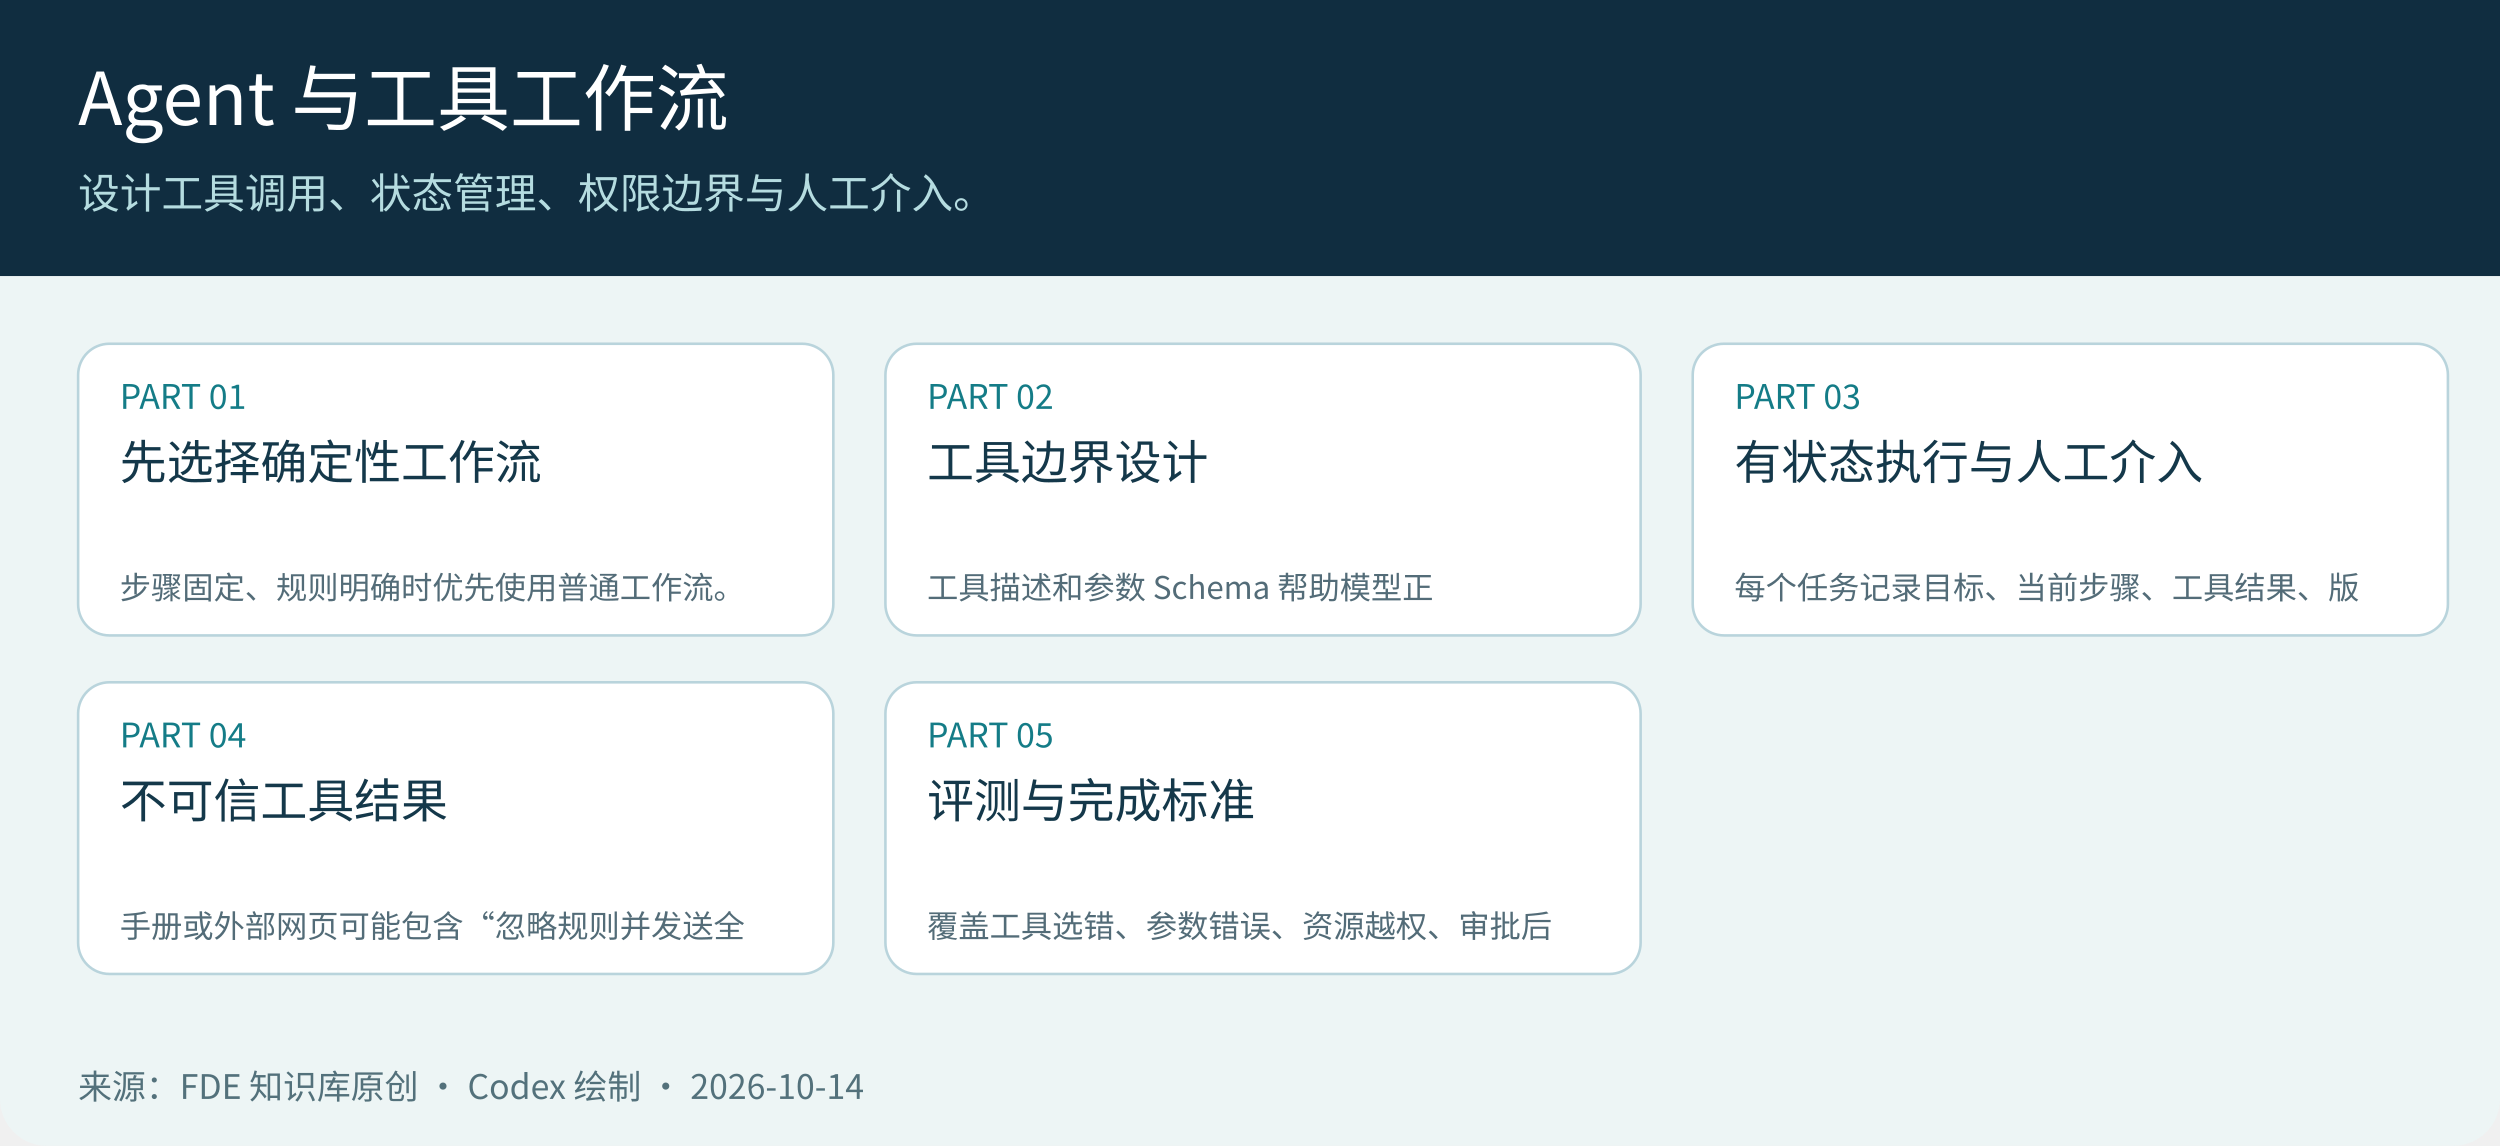
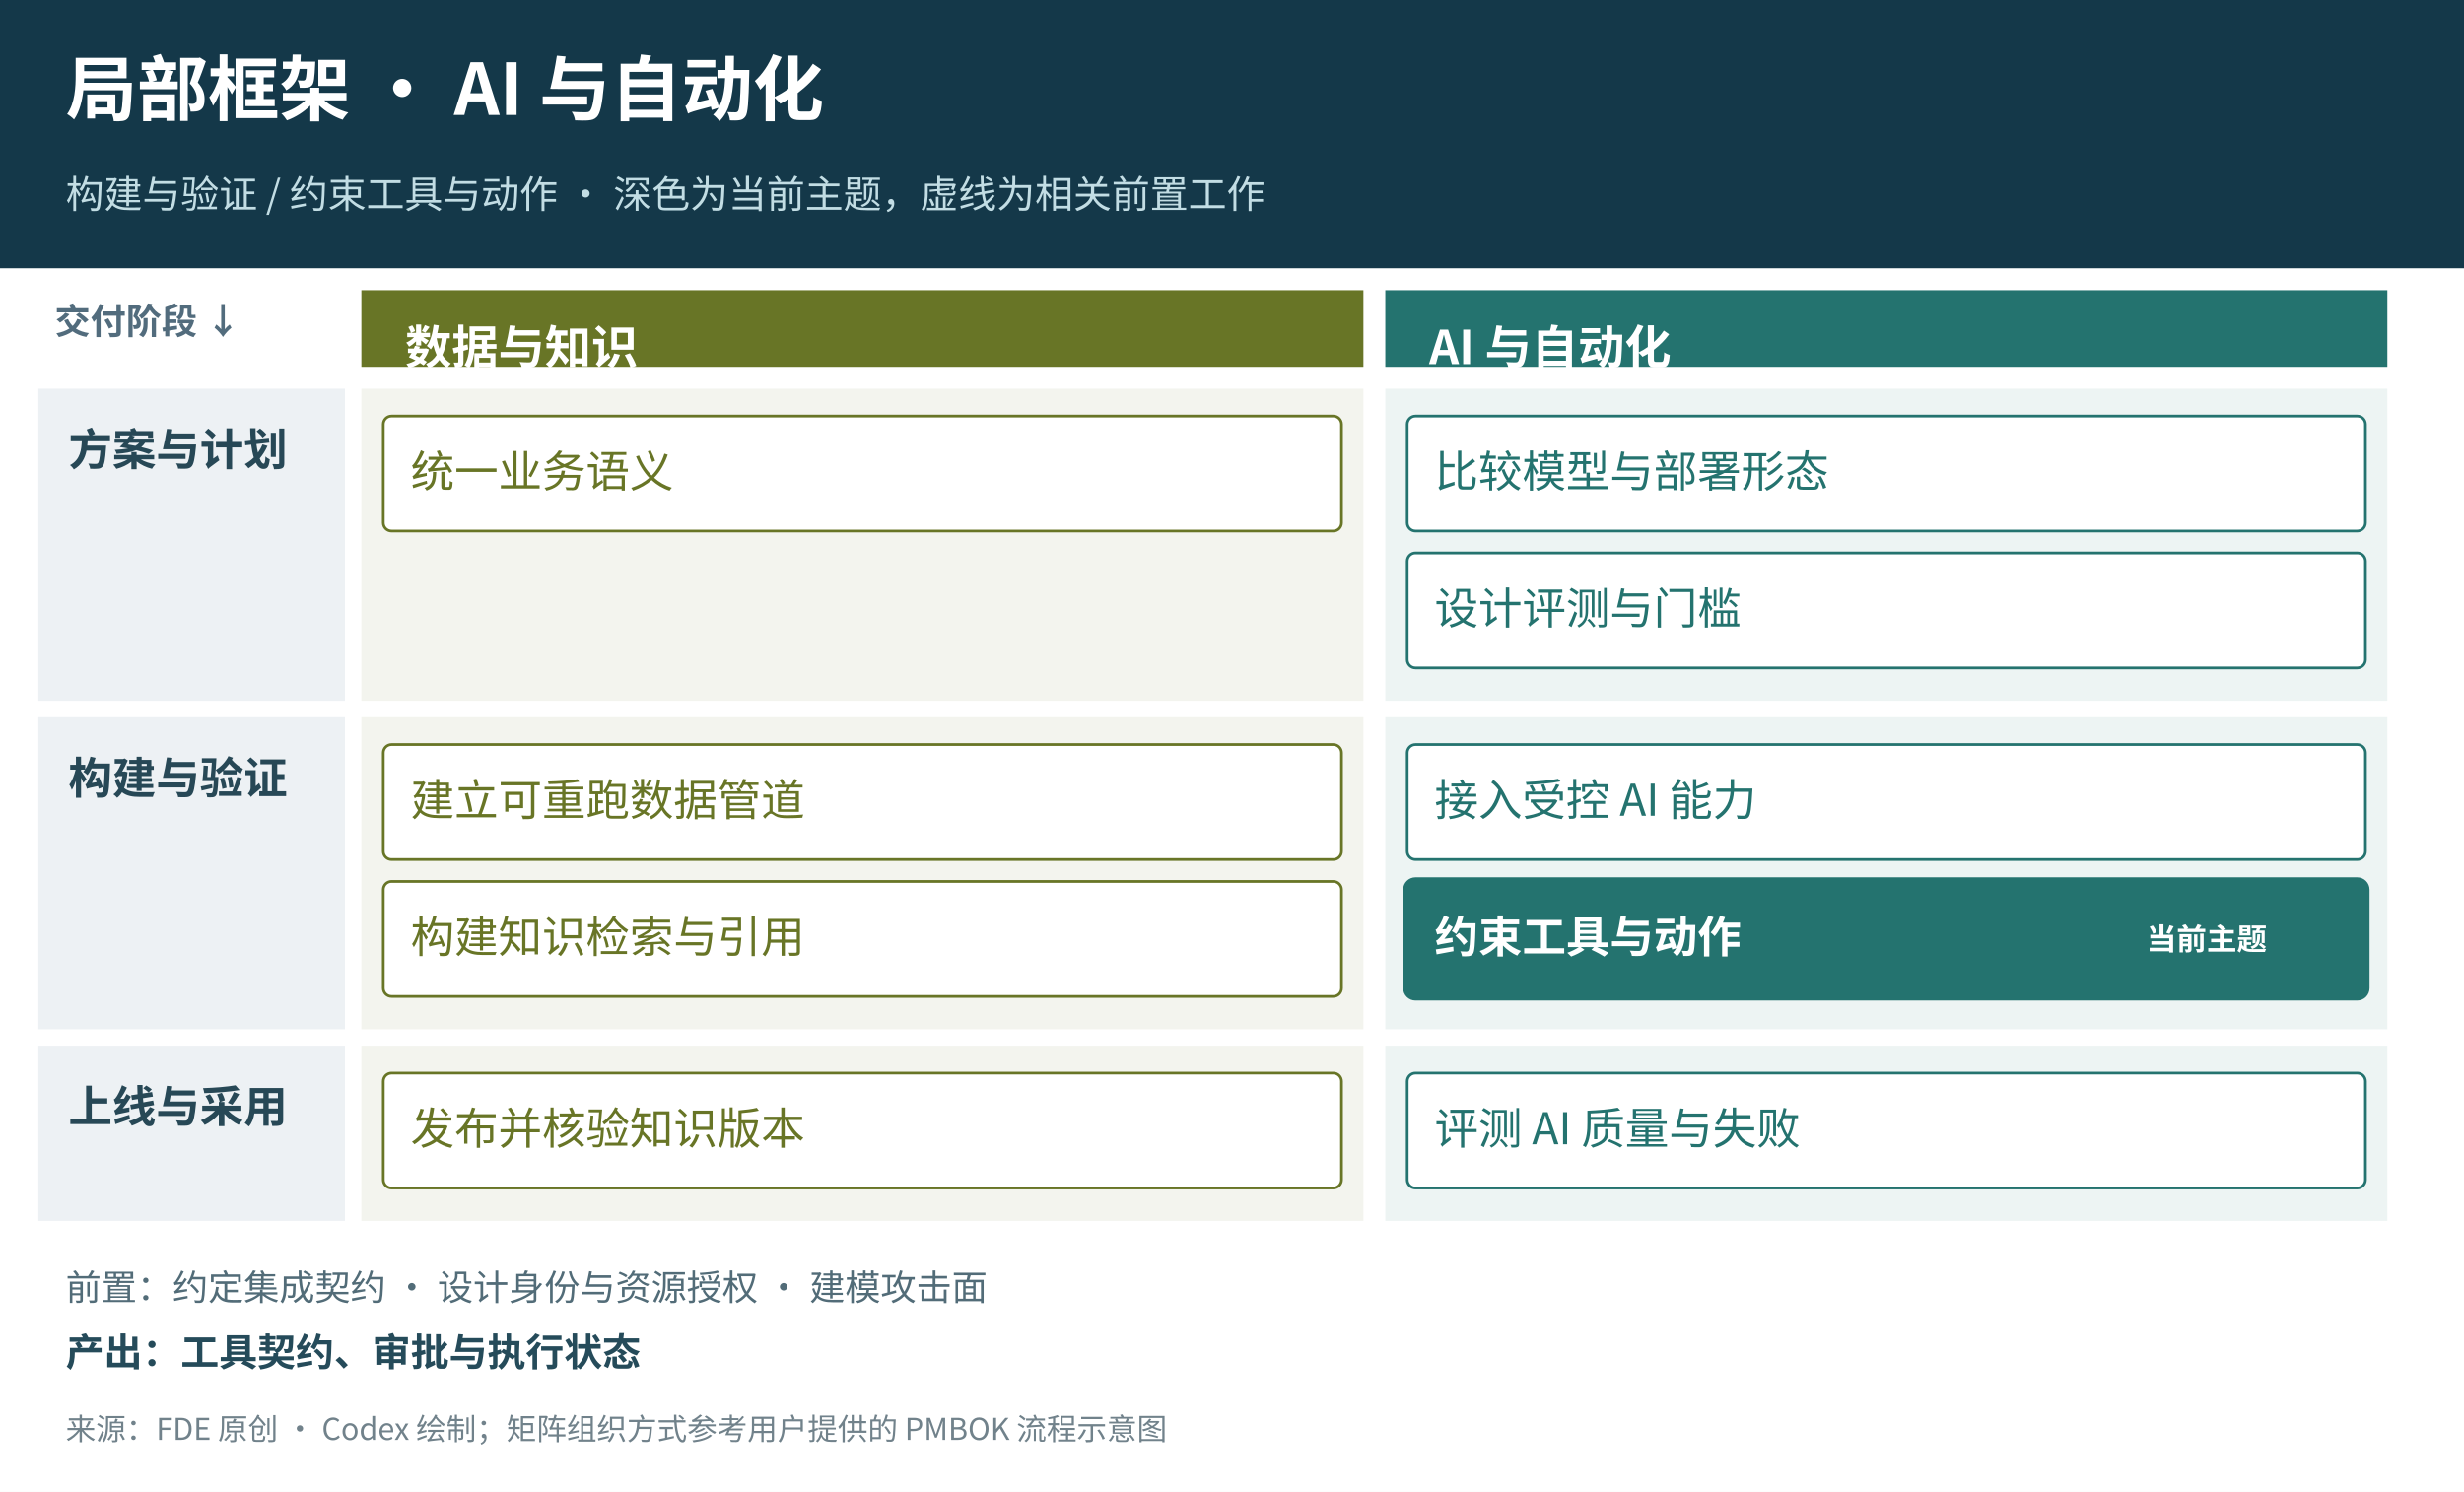
- <svg xmlns="http://www.w3.org/2000/svg" viewBox="0 0 960 440" role="img" aria-labelledby="title desc">
-   <rect width="960" height="440" rx="18" fill="#edf5f5" />
-   <path d="M0 0 H960 V106 H0" fill="#102d40" />
+ <svg xmlns="http://www.w3.org/2000/svg" viewBox="0 0 900 545" role="img" aria-labelledby="title desc">
+   <rect width="900" height="545" fill="#fff" />
  <g font-family="PingFang SC,Microsoft YaHei,Noto Sans CJK SC,sans-serif">
-     <text x="30" y="48" font-size="28" fill="#fff">Agent 与工具工作流</text>
-     <text x="30" y="80" font-size="16" fill="#b5dce0">设计工具调用、状态管理、权限边界与人工介入。</text>
-     <a href="/docs/agent-workflows/#%E5%85%88%E9%80%89%E6%8B%A9%E7%A1%AE%E5%AE%9A%E6%80%A7%E5%B7%A5%E4%BD%9C%E6%B5%81">
-       <g>
-         <rect x="30" y="132" width="290" height="112" rx="12" fill="#fff" stroke="#b9d4dc" />
-         <text x="46" y="157" font-size="13" fill="#147c87">PART 01</text>
-         <text x="46" y="184" font-size="18" fill="#14384a">先选择确定性工作流</text>
-         <text x="46" y="206" font-size="18" fill="#14384a" />
-         <text x="46" y="230" font-size="12" fill="#536c78">步骤固定、规则明确时优先使用普通工作流。</text>
+     <rect width="900" height="98" fill="#143849" />
+     <text x="24" y="42" font-size="26" fill="#fff" font-weight="700">局部框架 · AI 与自动化</text>
+     <text x="24" y="76" font-size="14" fill="#c2dde4" font-weight="400">构建与验证 / 约束工具与动作 · 深色为当前主题，虚线为相关前置工作</text>
+     <text x="20" y="122" font-size="13" fill="#526c7d" font-weight="600">交付阶段 ↓</text>
+     <rect x="132" y="106" width="366" height="28" fill="#687526" />
+     <text x="148" y="133" font-size="17" fill="white" font-weight="650">数据与知识</text>
+     <rect x="506" y="106" width="366" height="28" fill="#24736f" />
+     <text x="522" y="133" font-size="17" fill="white" font-weight="650">AI 与自动化</text>
+     <rect x="14" y="142" width="112" height="114" fill="#edf1f4" />
+     <text x="25" y="170" font-size="16" fill="#274856" font-weight="650">方案与计划</text>
+     <rect x="132" y="142" width="366" height="114" fill="#f3f4ee" />
+     <a href="/docs/data-architecture/#context-business-model" aria-label="统一业务语义">
+       <g data-process="business-model" data-current="false">
+         <rect x="140" y="152" width="350" height="42" rx="3" fill="#fff" stroke="#687526" stroke-width="1" />
+         <text x="150" y="178" font-size="16" fill="#687526" font-weight="500">统一业务语义</text>
      </g>
    </a>
-     <a href="/docs/agent-workflows/#%E5%B7%A5%E5%85%B7%E8%BE%B9%E7%95%8C%E8%AE%BE%E8%AE%A1">
-       <g>
-         <rect x="340" y="132" width="290" height="112" rx="12" fill="#fff" stroke="#b9d4dc" />
-         <text x="356" y="157" font-size="13" fill="#147c87">PART 02</text>
-         <text x="356" y="184" font-size="18" fill="#14384a">工具边界设计</text>
-         <text x="356" y="206" font-size="18" fill="#14384a" />
-         <text x="356" y="230" font-size="12" fill="#536c78">工具描述和参数 Schema 帮助模型正</text>
+     <rect x="506" y="142" width="366" height="114" fill="#edf4f3" />
+     <a href="/docs/model-selection/#context-model-choice" aria-label="比较模型与部署形态">
+       <g data-process="model-choice" data-current="false">
+         <rect x="514" y="152" width="350" height="42" rx="3" fill="#fff" stroke="#24736f" stroke-width="1" />
+         <text x="524" y="178" font-size="16" fill="#24736f" font-weight="500">比较模型与部署形态</text>
      </g>
    </a>
-     <a href="/docs/agent-workflows/#%E6%9C%89%E7%8A%B6%E6%80%81%E6%89%A7%E8%A1%8C%E4%B8%8E%E4%BA%BA%E5%B7%A5%E4%BB%8B%E5%85%A5">
-       <g>
-         <rect x="650" y="132" width="290" height="112" rx="12" fill="#fff" stroke="#b9d4dc" />
-         <text x="666" y="157" font-size="13" fill="#147c87">PART 03</text>
-         <text x="666" y="184" font-size="18" fill="#14384a">有状态执行与人工介入</text>
-         <text x="666" y="206" font-size="18" fill="#14384a" />
-         <text x="666" y="230" font-size="12" fill="#536c78">每个任务记录目标、当前步骤、工具结果、版</text>
+     <a href="/docs/ai-evaluation-and-acceptance/#context-eval-plan" aria-label="设计评测与门槛">
+       <g data-process="eval-plan" data-current="false">
+         <rect x="514" y="202" width="350" height="42" rx="3" fill="#fff" stroke="#24736f" stroke-width="1" />
+         <text x="524" y="228" font-size="16" fill="#24736f" font-weight="500">设计评测与门槛</text>
      </g>
    </a>
-     <a href="/docs/agent-workflows/#%E4%B8%8D%E5%8F%AF%E4%BF%A1%E5%B7%A5%E5%85%B7%E7%BB%93%E6%9E%9C">
-       <g>
-         <rect x="30" y="262" width="290" height="112" rx="12" fill="#fff" stroke="#b9d4dc" />
-         <text x="46" y="287" font-size="13" fill="#147c87">PART 04</text>
-         <text x="46" y="314" font-size="18" fill="#14384a">不可信工具结果</text>
-         <text x="46" y="336" font-size="18" fill="#14384a" />
-         <text x="46" y="360" font-size="12" fill="#536c78">手册或外部网页可能包含“忽略规则并发送全</text>
+     <rect x="14" y="262" width="112" height="114" fill="#edf1f4" />
+     <text x="25" y="290" font-size="16" fill="#274856" font-weight="650">构建与验证</text>
+     <rect x="132" y="262" width="366" height="114" fill="#f3f4ee" />
+     <a href="/docs/data-pipelines/#context-pipeline" aria-label="建立可重跑数据管道">
+       <g data-process="pipeline" data-current="false">
+         <rect x="140" y="272" width="350" height="42" rx="3" fill="#fff" stroke="#687526" stroke-width="1" />
+         <text x="150" y="298" font-size="16" fill="#687526" font-weight="500">建立可重跑数据管道</text>
      </g>
    </a>
-     <a href="/docs/agent-workflows/#%E8%AF%84%E6%B5%8B%E4%B8%8E%E5%AE%8C%E6%88%90%E6%A0%87%E5%87%86">
-       <g>
-         <rect x="340" y="262" width="290" height="112" rx="12" fill="#fff" stroke="#b9d4dc" />
-         <text x="356" y="287" font-size="13" fill="#147c87">PART 05</text>
-         <text x="356" y="314" font-size="18" fill="#14384a">评测与完成标准</text>
-         <text x="356" y="336" font-size="18" fill="#14384a" />
-         <text x="356" y="360" font-size="12" fill="#536c78">覆盖工具选错、参数错误、资源越权、审批后</text>
+     <a href="/docs/rag-knowledge-engineering/#context-rag" aria-label="构建知识检索与引用">
+       <g data-process="rag" data-current="false">
+         <rect x="140" y="322" width="350" height="42" rx="3" fill="#fff" stroke="#687526" stroke-width="1" />
+         <text x="150" y="348" font-size="16" fill="#687526" font-weight="500">构建知识检索与引用</text>
      </g>
    </a>
-     <text x="30" y="422" font-size="13" fill="#53717b">来源：FDE 知识库原创 · Codex 绘制 · 2026-10-14</text>
+     <rect x="506" y="262" width="366" height="114" fill="#edf4f3" />
+     <a href="/docs/ai-delivery/#context-ai-application" aria-label="接入受控 AI 能力">
+       <g data-process="ai-application" data-current="false">
+         <rect x="514" y="272" width="350" height="42" rx="3" fill="#fff" stroke="#24736f" stroke-width="1" />
+         <text x="524" y="298" font-size="16" fill="#24736f" font-weight="500">接入受控 AI 能力</text>
+       </g>
+     </a>
+     <a href="/docs/agent-workflows/#context-agent" aria-label="约束工具与动作">
+       <g data-process="agent" data-current="true">
+         <rect x="514" y="322" width="350" height="42" rx="3" fill="#24736f" stroke="#24736f" stroke-width="3" />
+         <text x="524" y="348" font-size="16" fill="#fff" font-weight="700">约束工具与动作</text>
+         <text x="784" y="347" font-size="11" fill="#fff" font-weight="700">当前主题</text>
+       </g>
+     </a>
+     <rect x="14" y="382" width="112" height="64" fill="#edf1f4" />
+     <text x="25" y="410" font-size="16" fill="#274856" font-weight="650">上线与采用</text>
+     <rect x="132" y="382" width="366" height="64" fill="#f3f4ee" />
+     <a href="/docs/rag-knowledge-engineering/#context-index-release" aria-label="发布并核验知识版本">
+       <g data-process="index-release" data-current="false">
+         <rect x="140" y="392" width="350" height="42" rx="3" fill="#fff" stroke="#687526" stroke-width="1" />
+         <text x="150" y="418" font-size="16" fill="#687526" font-weight="500">发布并核验知识版本</text>
+       </g>
+     </a>
+     <rect x="506" y="382" width="366" height="64" fill="#edf4f3" />
+     <a href="/docs/ai-evaluation-and-acceptance/#context-ai-acceptance" aria-label="评测 AI 质量与失败">
+       <g data-process="ai-acceptance" data-current="false">
+         <rect x="514" y="392" width="350" height="42" rx="3" fill="#fff" stroke="#24736f" stroke-width="1" />
+         <text x="524" y="418" font-size="16" fill="#24736f" font-weight="500">评测 AI 质量与失败</text>
+       </g>
+     </a>
+     <text x="24" y="475" font-size="13" fill="#526c78" font-weight="400">前置：约定集成契约 · 设计身份与资源授权 · 建模攻击面</text>
+     <text x="24" y="499" font-size="14" fill="#254b5a" font-weight="650">产出：工具契约、审批与执行状态</text>
+     <text x="24" y="526" font-size="11" fill="#71828b" font-weight="400">来源：FDE 原创 · Codex 绘制；矩阵组织方式参考用户提供的 PMBOK 流程示意图</text>
  </g>
</svg>
